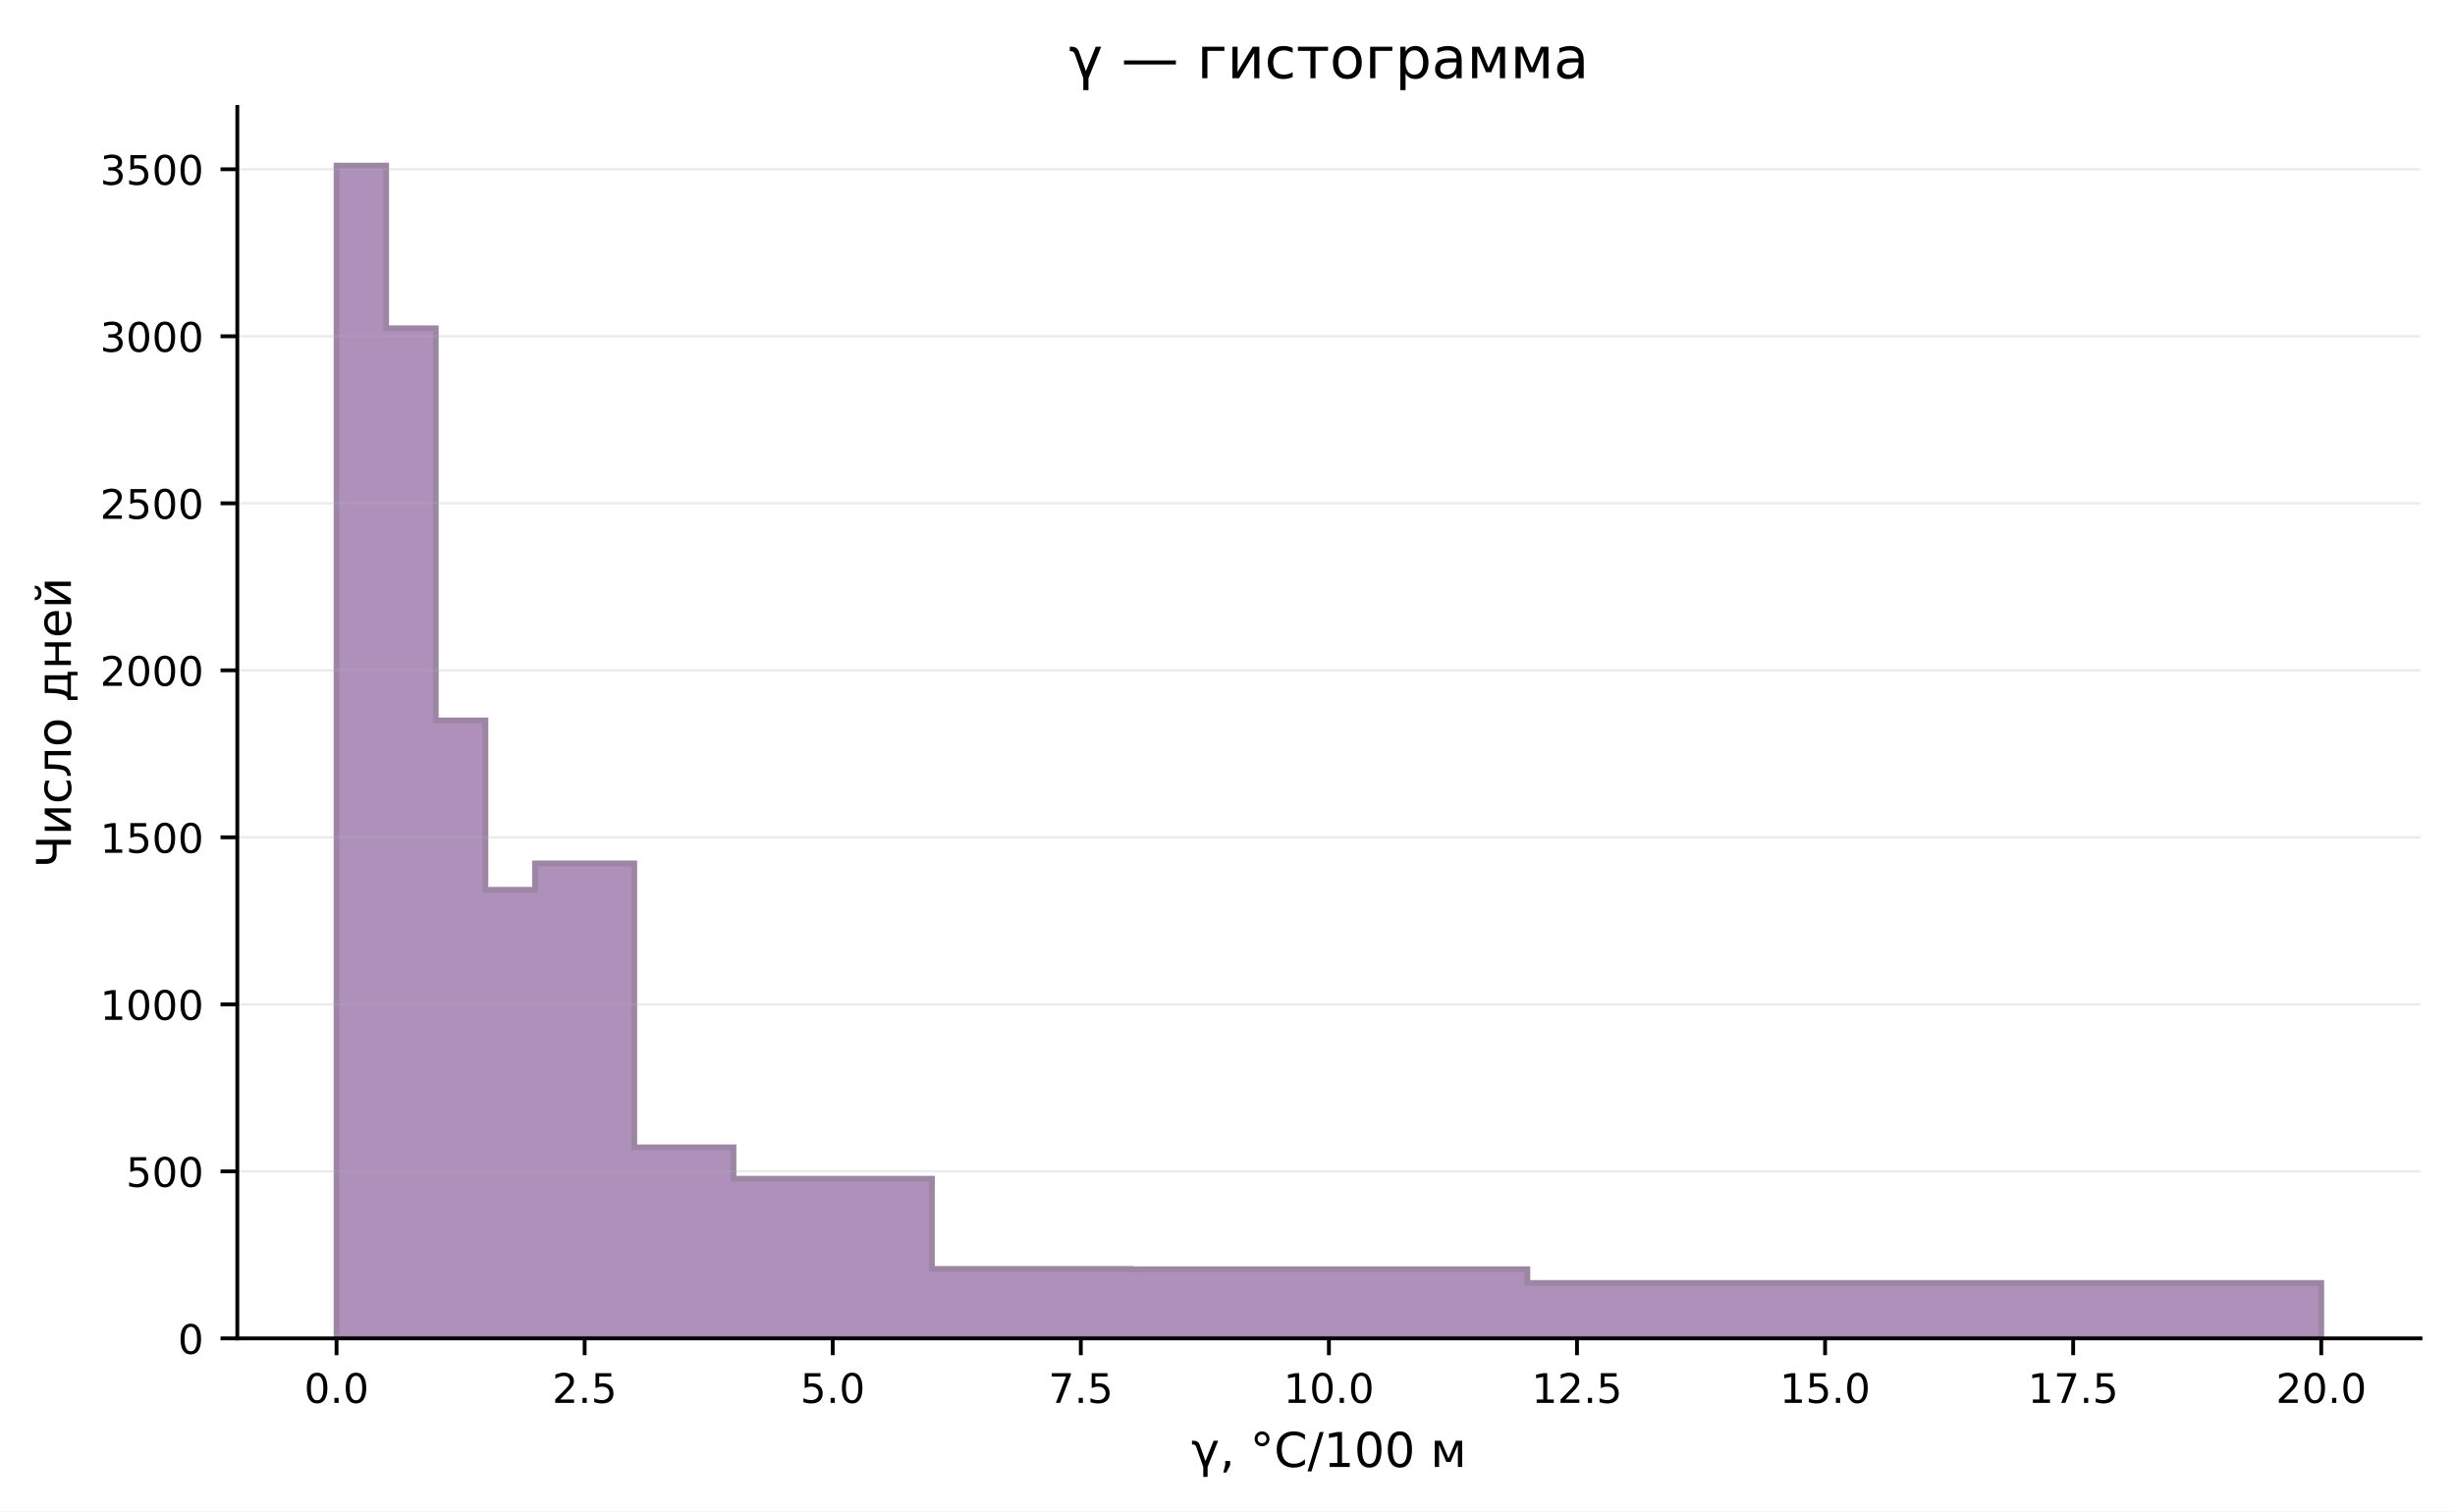
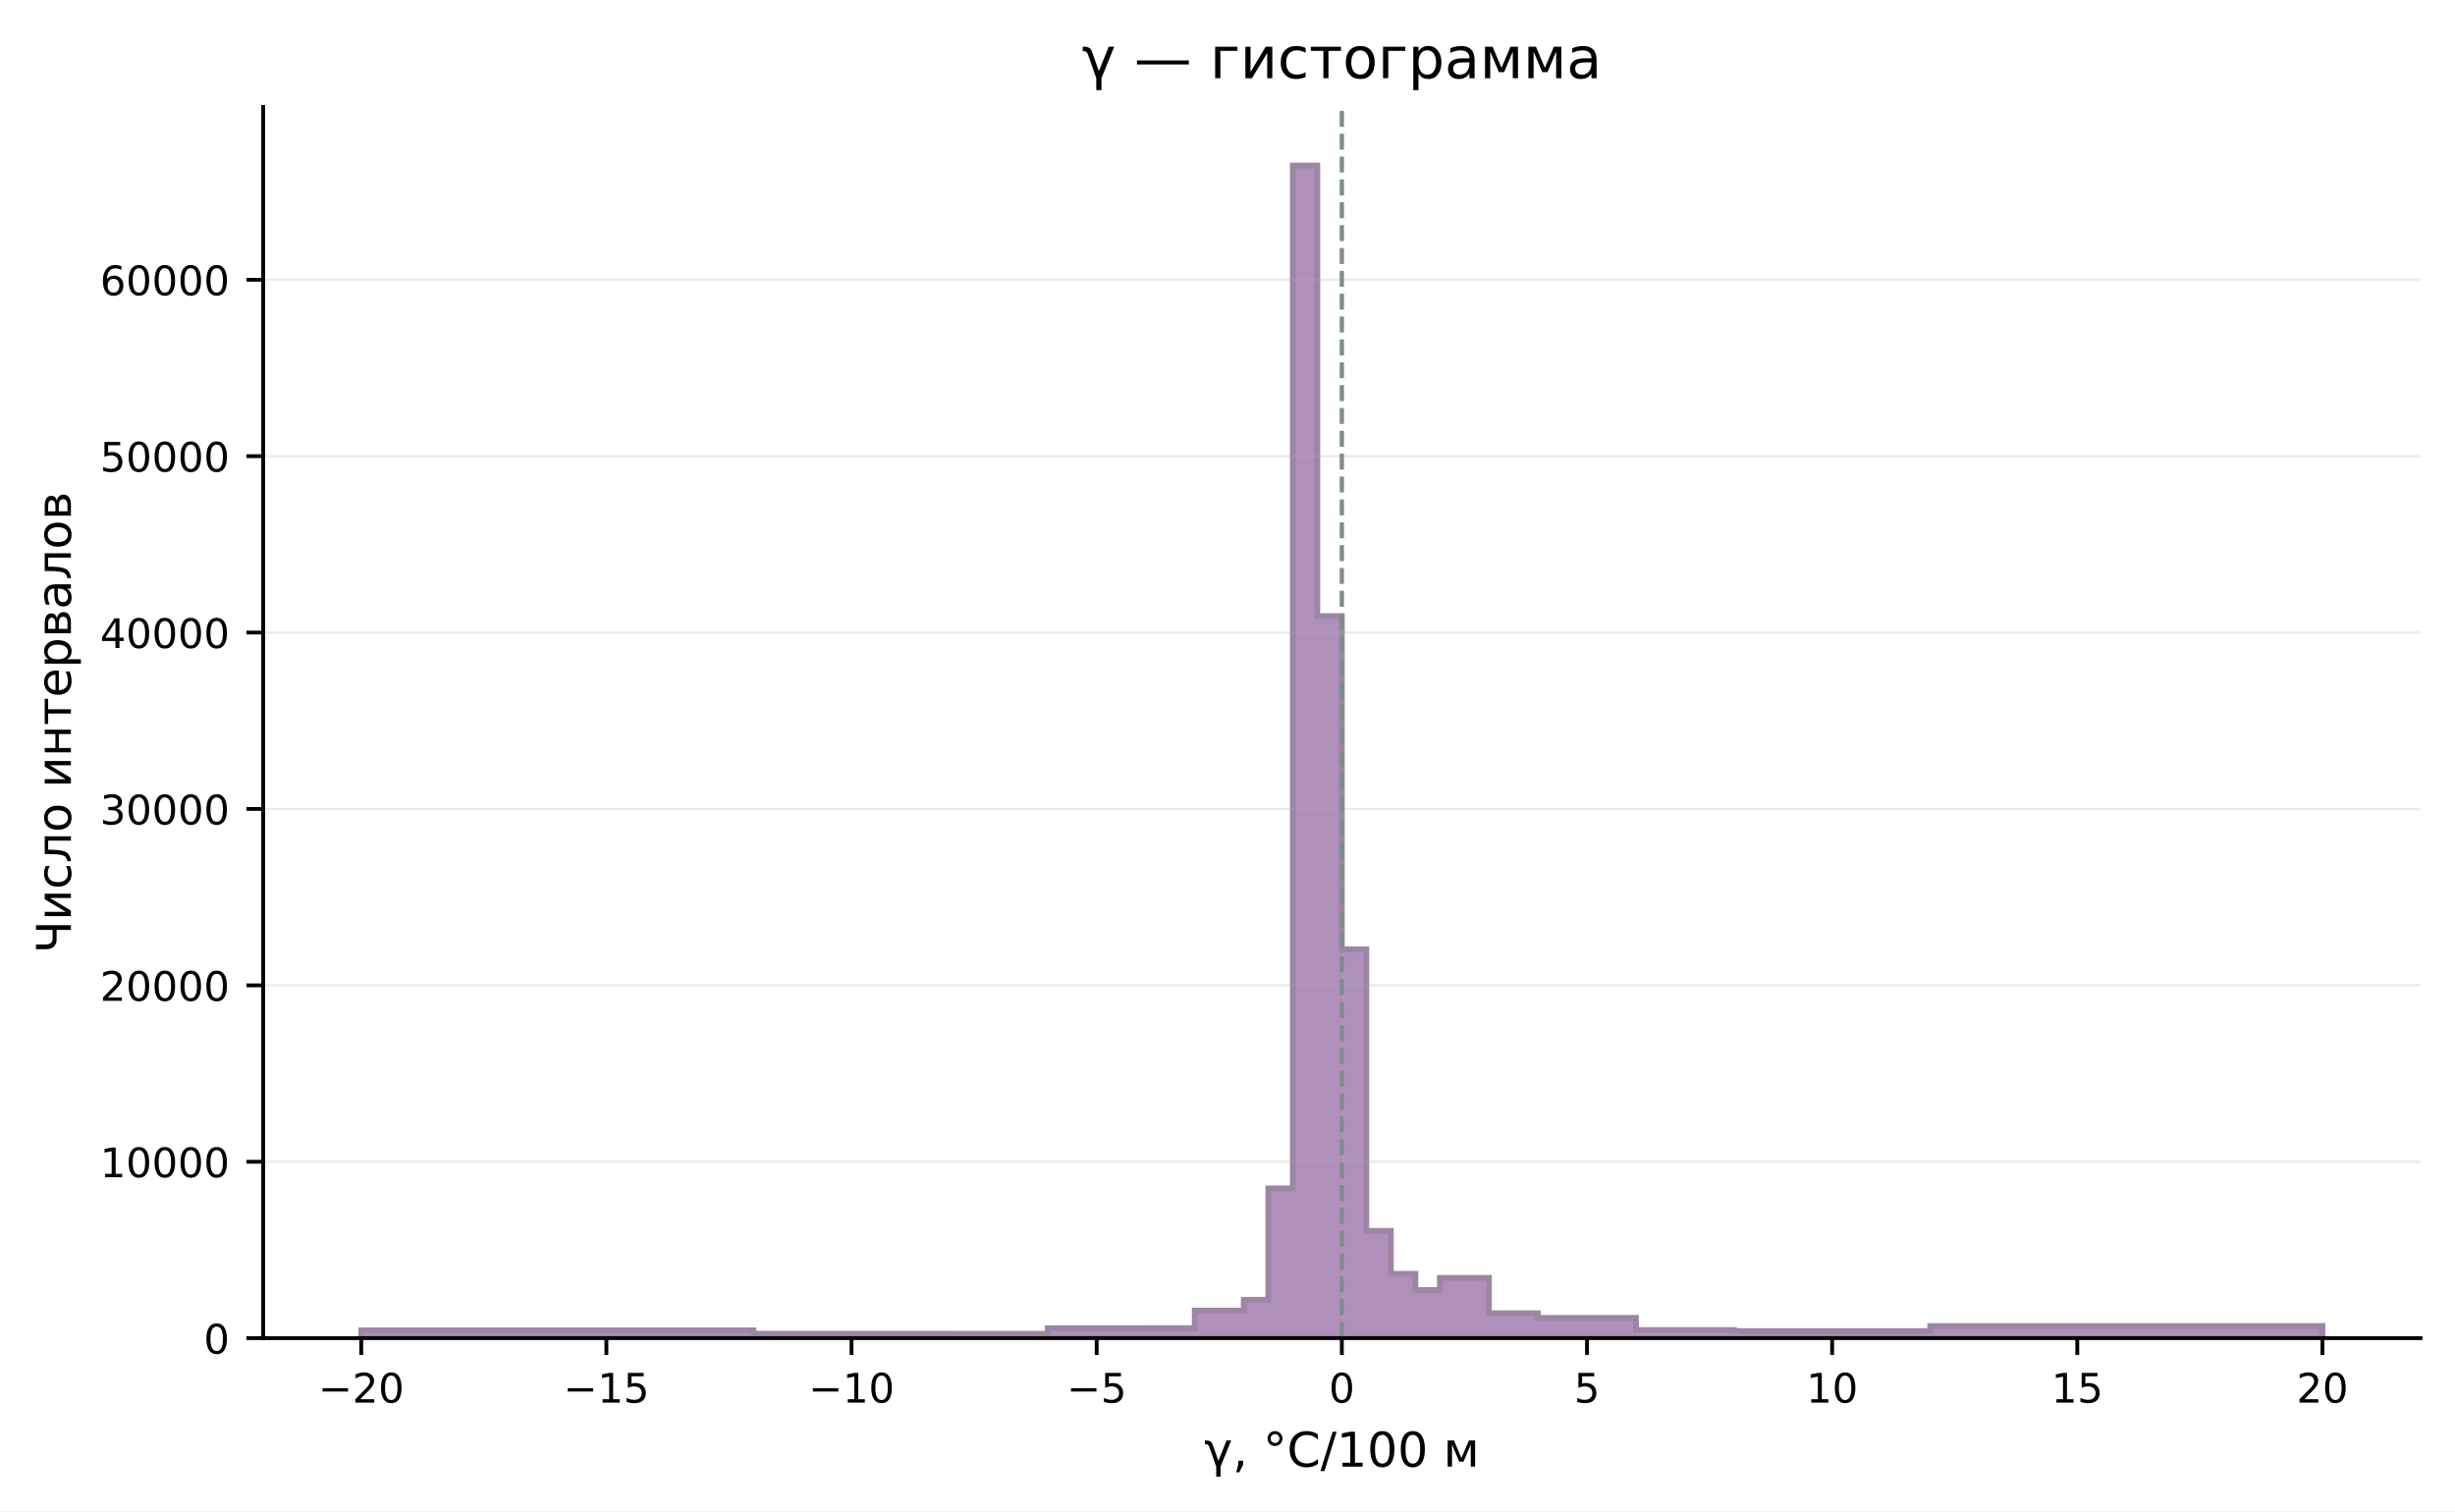
- <svg xmlns="http://www.w3.org/2000/svg" xmlns:xlink="http://www.w3.org/1999/xlink" width="512.181pt" height="315.383pt" viewBox="0 0 512.181 315.383" version="1.1">
+ <svg xmlns="http://www.w3.org/2000/svg" xmlns:xlink="http://www.w3.org/1999/xlink" width="512.279pt" height="315.383pt" viewBox="0 0 512.279 315.383" version="1.1">
  <defs>
    <style type="text/css">*{stroke-linejoin: round; stroke-linecap: butt}</style>
  </defs>
  <g id="figure_1">
    <g id="patch_1">
-       <path d="M 0 315.383  L 512.181 315.383  L 512.181 0  L 0 0  z " style="fill: #ffffff" />
+       <path d="M 0 315.383  L 512.279 315.383  L 512.279 0  L 0 0  z " style="fill: #ffffff" />
    </g>
    <g id="axes_1">
      <g id="patch_2">
-         <path d="M 49.511 279.278  L 504.981 279.278  L 504.981 22.318  L 49.511 22.318  z " style="fill: #ffffff" />
+         <path d="M 54.919 279.278  L 505.079 279.278  L 505.079 22.318  L 54.919 22.318  z " style="fill: #ffffff" />
      </g>
      <g id="patch_3">
-         <path d="M 70.214 279.278  L 70.214 34.554  L 80.565 34.554  L 80.565 68.499  L 90.917 68.499  L 90.917 150.329  L 101.269 150.329  L 101.269 185.668  L 111.62 185.668  L 111.62 180.162  L 132.323 180.162  L 132.323 239.409  L 153.027 239.409  L 153.027 245.961  L 194.433 245.961  L 194.433 264.78  L 235.839 264.78  L 235.839 264.85  L 318.652 264.85  L 318.652 267.708  L 484.277 267.708  L 484.277 279.278  L 318.652 279.278  L 318.652 279.278  L 235.839 279.278  L 235.839 279.278  L 194.433 279.278  L 194.433 279.278  L 153.027 279.278  L 153.027 279.278  L 132.323 279.278  L 132.323 279.278  L 111.62 279.278  L 111.62 279.278  L 101.269 279.278  L 101.269 279.278  L 90.917 279.278  L 90.917 279.278  L 80.565 279.278  L 80.565 279.278  z " clip-path="url(#p54f06d916e)" style="fill: #6c3483; opacity: 0.55; stroke: #4a235a; stroke-width: 1.2; stroke-linejoin: miter" />
+         <path d="M 75.381 279.278  L 75.381 277.651  L 157.228 277.651  L 157.228 278.347  L 198.151 278.347  L 198.151 278.369  L 218.613 278.369  L 218.613 277.209  L 239.075 277.209  L 239.075 277.187  L 249.306 277.187  L 249.306 273.516  L 259.537 273.516  L 259.537 271.271  L 264.652 271.271  L 264.652 248.029  L 269.768 248.029  L 269.768 34.554  L 274.883 34.554  L 274.883 128.581  L 279.999 128.581  L 279.999 198.111  L 285.114 198.111  L 285.114 256.898  L 290.23 256.898  L 290.23 265.855  L 295.345 265.855  L 295.345 269.242  L 300.461 269.242  L 300.461 266.698  L 310.691 266.698  L 310.691 274.076  L 320.922 274.076  L 320.922 275.055  L 341.384 275.055  L 341.384 277.581  L 361.846 277.581  L 361.846 277.806  L 402.77 277.806  L 402.77 276.749  L 484.617 276.749  L 484.617 279.278  L 402.77 279.278  L 402.77 279.278  L 361.846 279.278  L 361.846 279.278  L 341.384 279.278  L 341.384 279.278  L 320.922 279.278  L 320.922 279.278  L 310.691 279.278  L 310.691 279.278  L 300.461 279.278  L 300.461 279.278  L 295.345 279.278  L 295.345 279.278  L 290.23 279.278  L 290.23 279.278  L 285.114 279.278  L 285.114 279.278  L 279.999 279.278  L 279.999 279.278  L 274.883 279.278  L 274.883 279.278  L 269.768 279.278  L 269.768 279.278  L 264.652 279.278  L 264.652 279.278  L 259.537 279.278  L 259.537 279.278  L 249.306 279.278  L 249.306 279.278  L 239.075 279.278  L 239.075 279.278  L 218.613 279.278  L 218.613 279.278  L 198.151 279.278  L 198.151 279.278  L 157.228 279.278  L 157.228 279.278  z " clip-path="url(#p72836b9c0c)" style="fill: #6c3483; opacity: 0.55; stroke: #4a235a; stroke-width: 1.2; stroke-linejoin: miter" />
      </g>
      <g id="matplotlib.axis_1">
        <g id="xtick_1">
          <g id="line2d_1">
            <defs>
-               <path id="meb33713c55" d="M 0 0  L 0 3.5  " style="stroke: #000000; stroke-width: 0.8" />
+               <path id="m6c17bd608f" d="M 0 0  L 0 3.5  " style="stroke: #000000; stroke-width: 0.8" />
            </defs>
            <g>
-               <use xlink:href="#meb33713c55" x="70.214" y="279.278" style="stroke: #000000; stroke-width: 0.8" />
+               <use xlink:href="#m6c17bd608f" x="75.381" y="279.278" style="stroke: #000000; stroke-width: 0.8" />
            </g>
          </g>
          <g id="text_1">
-             <g transform="translate(63.45498 292.7368) scale(0.085 -0.085)">
-               <defs>
+             <g transform="translate(66.41108 292.7368) scale(0.085 -0.085)">
+               <defs>
+                 <path id="DejaVuSans-2212" d="M 678 2272  L 4684 2272  L 4684 1741  L 678 1741  L 678 2272  z " transform="scale(0.015625)" />
+                 <path id="DejaVuSans-32" d="M 1228 531  L 3431 531  L 3431 0  L 469 0  L 469 531  Q 828 903 1448 1529  Q 2069 2156 2228 2338  Q 2531 2678 2651 2914  Q 2772 3150 2772 3378  Q 2772 3750 2511 3984  Q 2250 4219 1831 4219  Q 1534 4219 1204 4116  Q 875 4013 500 3803  L 500 4441  Q 881 4594 1212 4672  Q 1544 4750 1819 4750  Q 2544 4750 2975 4387  Q 3406 4025 3406 3419  Q 3406 3131 3298 2873  Q 3191 2616 2906 2266  Q 2828 2175 2409 1742  Q 1991 1309 1228 531  z " transform="scale(0.015625)" />
                <path id="DejaVuSans-30" d="M 2034 4250  Q 1547 4250 1301 3770  Q 1056 3291 1056 2328  Q 1056 1369 1301 889  Q 1547 409 2034 409  Q 2525 409 2770 889  Q 3016 1369 3016 2328  Q 3016 3291 2770 3770  Q 2525 4250 2034 4250  z M 2034 4750  Q 2819 4750 3233 4129  Q 3647 3509 3647 2328  Q 3647 1150 3233 529  Q 2819 -91 2034 -91  Q 1250 -91 836 529  Q 422 1150 422 2328  Q 422 3509 836 4129  Q 1250 4750 2034 4750  z " transform="scale(0.015625)" />
-                 <path id="DejaVuSans-2e" d="M 684 794  L 1344 794  L 1344 0  L 684 0  L 684 794  z " transform="scale(0.015625)" />
-               </defs>
-               <use xlink:href="#DejaVuSans-30" />
-               <use xlink:href="#DejaVuSans-2e" transform="translate(63.62305 0)" />
-               <use xlink:href="#DejaVuSans-30" transform="translate(95.41016 0)" />
+               </defs>
+               <use xlink:href="#DejaVuSans-2212" />
+               <use xlink:href="#DejaVuSans-32" transform="translate(83.78906 0)" />
+               <use xlink:href="#DejaVuSans-30" transform="translate(147.4121 0)" />
            </g>
          </g>
        </g>
        <g id="xtick_2">
          <g id="line2d_2">
            <g>
-               <use xlink:href="#meb33713c55" x="121.972" y="279.278" style="stroke: #000000; stroke-width: 0.8" />
+               <use xlink:href="#m6c17bd608f" x="126.535" y="279.278" style="stroke: #000000; stroke-width: 0.8" />
            </g>
          </g>
          <g id="text_2">
-             <g transform="translate(115.2129 292.7368) scale(0.085 -0.085)">
-               <defs>
-                 <path id="DejaVuSans-32" d="M 1228 531  L 3431 531  L 3431 0  L 469 0  L 469 531  Q 828 903 1448 1529  Q 2069 2156 2228 2338  Q 2531 2678 2651 2914  Q 2772 3150 2772 3378  Q 2772 3750 2511 3984  Q 2250 4219 1831 4219  Q 1534 4219 1204 4116  Q 875 4013 500 3803  L 500 4441  Q 881 4594 1212 4672  Q 1544 4750 1819 4750  Q 2544 4750 2975 4387  Q 3406 4025 3406 3419  Q 3406 3131 3298 2873  Q 3191 2616 2906 2266  Q 2828 2175 2409 1742  Q 1991 1309 1228 531  z " transform="scale(0.015625)" />
+             <g transform="translate(117.5656 292.7368) scale(0.085 -0.085)">
+               <defs>
+                 <path id="DejaVuSans-31" d="M 794 531  L 1825 531  L 1825 4091  L 703 3866  L 703 4441  L 1819 4666  L 2450 4666  L 2450 531  L 3481 531  L 3481 0  L 794 0  L 794 531  z " transform="scale(0.015625)" />
                <path id="DejaVuSans-35" d="M 691 4666  L 3169 4666  L 3169 4134  L 1269 4134  L 1269 2991  Q 1406 3038 1543 3061  Q 1681 3084 1819 3084  Q 2600 3084 3056 2656  Q 3513 2228 3513 1497  Q 3513 744 3044 326  Q 2575 -91 1722 -91  Q 1428 -91 1123 -41  Q 819 9 494 109  L 494 744  Q 775 591 1075 516  Q 1375 441 1709 441  Q 2250 441 2565 725  Q 2881 1009 2881 1497  Q 2881 1984 2565 2268  Q 2250 2553 1709 2553  Q 1456 2553 1204 2497  Q 953 2441 691 2322  L 691 4666  z " transform="scale(0.015625)" />
              </defs>
-               <use xlink:href="#DejaVuSans-32" />
-               <use xlink:href="#DejaVuSans-2e" transform="translate(63.62305 0)" />
-               <use xlink:href="#DejaVuSans-35" transform="translate(95.41016 0)" />
+               <use xlink:href="#DejaVuSans-2212" />
+               <use xlink:href="#DejaVuSans-31" transform="translate(83.78906 0)" />
+               <use xlink:href="#DejaVuSans-35" transform="translate(147.4121 0)" />
            </g>
          </g>
        </g>
        <g id="xtick_3">
          <g id="line2d_3">
            <g>
-               <use xlink:href="#meb33713c55" x="173.73" y="279.278" style="stroke: #000000; stroke-width: 0.8" />
+               <use xlink:href="#m6c17bd608f" x="177.69" y="279.278" style="stroke: #000000; stroke-width: 0.8" />
            </g>
          </g>
          <g id="text_3">
-             <g transform="translate(166.9709 292.7368) scale(0.085 -0.085)">
-               <use xlink:href="#DejaVuSans-35" />
-               <use xlink:href="#DejaVuSans-2e" transform="translate(63.62305 0)" />
-               <use xlink:href="#DejaVuSans-30" transform="translate(95.41016 0)" />
+             <g transform="translate(168.7202 292.7368) scale(0.085 -0.085)">
+               <use xlink:href="#DejaVuSans-2212" />
+               <use xlink:href="#DejaVuSans-31" transform="translate(83.78906 0)" />
+               <use xlink:href="#DejaVuSans-30" transform="translate(147.4121 0)" />
            </g>
          </g>
        </g>
        <g id="xtick_4">
          <g id="line2d_4">
            <g>
-               <use xlink:href="#meb33713c55" x="225.488" y="279.278" style="stroke: #000000; stroke-width: 0.8" />
+               <use xlink:href="#m6c17bd608f" x="228.844" y="279.278" style="stroke: #000000; stroke-width: 0.8" />
            </g>
          </g>
          <g id="text_4">
-             <g transform="translate(218.7288 292.7368) scale(0.085 -0.085)">
-               <defs>
-                 <path id="DejaVuSans-37" d="M 525 4666  L 3525 4666  L 3525 4397  L 1831 0  L 1172 0  L 2766 4134  L 525 4134  L 525 4666  z " transform="scale(0.015625)" />
-               </defs>
-               <use xlink:href="#DejaVuSans-37" />
-               <use xlink:href="#DejaVuSans-2e" transform="translate(63.62305 0)" />
-               <use xlink:href="#DejaVuSans-35" transform="translate(95.41016 0)" />
+             <g transform="translate(222.5788 292.7368) scale(0.085 -0.085)">
+               <use xlink:href="#DejaVuSans-2212" />
+               <use xlink:href="#DejaVuSans-35" transform="translate(83.78906 0)" />
            </g>
          </g>
        </g>
        <g id="xtick_5">
          <g id="line2d_5">
            <g>
-               <use xlink:href="#meb33713c55" x="277.246" y="279.278" style="stroke: #000000; stroke-width: 0.8" />
+               <use xlink:href="#m6c17bd608f" x="279.999" y="279.278" style="stroke: #000000; stroke-width: 0.8" />
            </g>
          </g>
          <g id="text_5">
-             <g transform="translate(267.7827 292.7368) scale(0.085 -0.085)">
-               <defs>
-                 <path id="DejaVuSans-31" d="M 794 531  L 1825 531  L 1825 4091  L 703 3866  L 703 4441  L 1819 4666  L 2450 4666  L 2450 531  L 3481 531  L 3481 0  L 794 0  L 794 531  z " transform="scale(0.015625)" />
-               </defs>
-               <use xlink:href="#DejaVuSans-31" />
-               <use xlink:href="#DejaVuSans-30" transform="translate(63.62305 0)" />
-               <use xlink:href="#DejaVuSans-2e" transform="translate(127.2461 0)" />
-               <use xlink:href="#DejaVuSans-30" transform="translate(159.0332 0)" />
+             <g transform="translate(277.2947 292.7368) scale(0.085 -0.085)">
+               <use xlink:href="#DejaVuSans-30" />
            </g>
          </g>
        </g>
        <g id="xtick_6">
          <g id="line2d_6">
            <g>
-               <use xlink:href="#meb33713c55" x="329.004" y="279.278" style="stroke: #000000; stroke-width: 0.8" />
+               <use xlink:href="#m6c17bd608f" x="331.153" y="279.278" style="stroke: #000000; stroke-width: 0.8" />
            </g>
          </g>
          <g id="text_6">
-             <g transform="translate(319.5407 292.7368) scale(0.085 -0.085)">
-               <use xlink:href="#DejaVuSans-31" />
-               <use xlink:href="#DejaVuSans-32" transform="translate(63.62305 0)" />
-               <use xlink:href="#DejaVuSans-2e" transform="translate(127.2461 0)" />
-               <use xlink:href="#DejaVuSans-35" transform="translate(159.0332 0)" />
+             <g transform="translate(328.4492 292.7368) scale(0.085 -0.085)">
+               <use xlink:href="#DejaVuSans-35" />
            </g>
          </g>
        </g>
        <g id="xtick_7">
          <g id="line2d_7">
            <g>
-               <use xlink:href="#meb33713c55" x="380.762" y="279.278" style="stroke: #000000; stroke-width: 0.8" />
+               <use xlink:href="#m6c17bd608f" x="382.308" y="279.278" style="stroke: #000000; stroke-width: 0.8" />
            </g>
          </g>
          <g id="text_7">
-             <g transform="translate(371.2986 292.7368) scale(0.085 -0.085)">
+             <g transform="translate(376.8997 292.7368) scale(0.085 -0.085)">
+               <use xlink:href="#DejaVuSans-31" />
+               <use xlink:href="#DejaVuSans-30" transform="translate(63.62305 0)" />
+             </g>
+           </g>
+         </g>
+         <g id="xtick_8">
+           <g id="line2d_8">
+             <g>
+               <use xlink:href="#m6c17bd608f" x="433.462" y="279.278" style="stroke: #000000; stroke-width: 0.8" />
+             </g>
+           </g>
+           <g id="text_8">
+             <g transform="translate(428.0543 292.7368) scale(0.085 -0.085)">
              <use xlink:href="#DejaVuSans-31" />
              <use xlink:href="#DejaVuSans-35" transform="translate(63.62305 0)" />
-               <use xlink:href="#DejaVuSans-2e" transform="translate(127.2461 0)" />
-               <use xlink:href="#DejaVuSans-30" transform="translate(159.0332 0)" />
-             </g>
-           </g>
-         </g>
-         <g id="xtick_8">
-           <g id="line2d_8">
-             <g>
-               <use xlink:href="#meb33713c55" x="432.519" y="279.278" style="stroke: #000000; stroke-width: 0.8" />
-             </g>
-           </g>
-           <g id="text_8">
-             <g transform="translate(423.0566 292.7368) scale(0.085 -0.085)">
-               <use xlink:href="#DejaVuSans-31" />
-               <use xlink:href="#DejaVuSans-37" transform="translate(63.62305 0)" />
-               <use xlink:href="#DejaVuSans-2e" transform="translate(127.2461 0)" />
-               <use xlink:href="#DejaVuSans-35" transform="translate(159.0332 0)" />
            </g>
          </g>
        </g>
        <g id="xtick_9">
          <g id="line2d_9">
            <g>
-               <use xlink:href="#meb33713c55" x="484.277" y="279.278" style="stroke: #000000; stroke-width: 0.8" />
+               <use xlink:href="#m6c17bd608f" x="484.617" y="279.278" style="stroke: #000000; stroke-width: 0.8" />
            </g>
          </g>
          <g id="text_9">
-             <g transform="translate(474.8146 292.7368) scale(0.085 -0.085)">
+             <g transform="translate(479.2088 292.7368) scale(0.085 -0.085)">
              <use xlink:href="#DejaVuSans-32" />
              <use xlink:href="#DejaVuSans-30" transform="translate(63.62305 0)" />
-               <use xlink:href="#DejaVuSans-2e" transform="translate(127.2461 0)" />
-               <use xlink:href="#DejaVuSans-30" transform="translate(159.0332 0)" />
            </g>
          </g>
        </g>
        <g id="text_10">
-           <g transform="translate(248.5277 306.103) scale(0.1 -0.1)">
+           <g transform="translate(251.2808 306.103) scale(0.1 -0.1)">
            <defs>
              <path id="DejaVuSans-3b3" d="M 1128 2950  L 1894 788  L 2988 3500  L 3597 3500  L 2181 0  L 2181 -1331  L 1606 -1331  L 1606 0  L 688 2613  Q 550 3006 253 3006  L 100 3006  L 100 3500  L 319 3500  Q 934 3500 1128 2950  z " transform="scale(0.015625)" />
              <path id="DejaVuSans-2c" d="M 750 794  L 1409 794  L 1409 256  L 897 -744  L 494 -744  L 750 256  L 750 794  z " transform="scale(0.015625)" />
              <path id="DejaVuSans-20" transform="scale(0.015625)" />
              <path id="DejaVuSans-b0" d="M 1600 4347  Q 1350 4347 1178 4173  Q 1006 4000 1006 3750  Q 1006 3503 1178 3333  Q 1350 3163 1600 3163  Q 1850 3163 2022 3333  Q 2194 3503 2194 3750  Q 2194 3997 2020 4172  Q 1847 4347 1600 4347  z M 1600 4750  Q 1800 4750 1984 4673  Q 2169 4597 2303 4453  Q 2447 4313 2519 4134  Q 2591 3956 2591 3750  Q 2591 3338 2302 3052  Q 2013 2766 1594 2766  Q 1172 2766 890 3047  Q 609 3328 609 3750  Q 609 4169 896 4459  Q 1184 4750 1600 4750  z " transform="scale(0.015625)" />
              <path id="DejaVuSans-43" d="M 4122 4306  L 4122 3641  Q 3803 3938 3442 4084  Q 3081 4231 2675 4231  Q 1875 4231 1450 3742  Q 1025 3253 1025 2328  Q 1025 1406 1450 917  Q 1875 428 2675 428  Q 3081 428 3442 575  Q 3803 722 4122 1019  L 4122 359  Q 3791 134 3420 21  Q 3050 -91 2638 -91  Q 1578 -91 968 557  Q 359 1206 359 2328  Q 359 3453 968 4101  Q 1578 4750 2638 4750  Q 3056 4750 3426 4639  Q 3797 4528 4122 4306  z " transform="scale(0.015625)" />
              <path id="DejaVuSans-2f" d="M 1625 4666  L 2156 4666  L 531 -594  L 0 -594  L 1625 4666  z " transform="scale(0.015625)" />
              <path id="DejaVuSans-43c" d="M 581 3500  L 1422 3500  L 2416 1156  L 3413 3500  L 4247 3500  L 4247 0  L 3669 0  L 3669 2950  L 2703 672  L 2128 672  L 1159 2950  L 1159 0  L 581 0  L 581 3500  z " transform="scale(0.015625)" />
            </defs>
            <use xlink:href="#DejaVuSans-3b3" />
            <use xlink:href="#DejaVuSans-2c" transform="translate(59.17969 0)" />
            <use xlink:href="#DejaVuSans-20" transform="translate(90.9668 0)" />
            <use xlink:href="#DejaVuSans-b0" transform="translate(122.7539 0)" />
            <use xlink:href="#DejaVuSans-43" transform="translate(172.7539 0)" />
            <use xlink:href="#DejaVuSans-2f" transform="translate(242.5781 0)" />
            <use xlink:href="#DejaVuSans-31" transform="translate(276.2695 0)" />
            <use xlink:href="#DejaVuSans-30" transform="translate(339.8926 0)" />
            <use xlink:href="#DejaVuSans-30" transform="translate(403.5156 0)" />
            <use xlink:href="#DejaVuSans-20" transform="translate(467.1387 0)" />
            <use xlink:href="#DejaVuSans-43c" transform="translate(498.9258 0)" />
          </g>
        </g>
      </g>
      <g id="matplotlib.axis_2">
        <g id="ytick_1">
          <g id="line2d_10">
-             <path d="M 49.511 279.278  L 504.981 279.278  " clip-path="url(#p54f06d916e)" style="fill: none; stroke: #b0b0b0; stroke-opacity: 0.25; stroke-width: 0.5; stroke-linecap: square" />
+             <path d="M 54.919 279.278  L 505.079 279.278  " clip-path="url(#p72836b9c0c)" style="fill: none; stroke: #b0b0b0; stroke-opacity: 0.25; stroke-width: 0.5; stroke-linecap: square" />
          </g>
          <g id="line2d_11">
            <defs>
-               <path id="m0d6a96e33e" d="M 0 0  L -3.5 0  " style="stroke: #000000; stroke-width: 0.8" />
+               <path id="m1c5020342f" d="M 0 0  L -3.5 0  " style="stroke: #000000; stroke-width: 0.8" />
            </defs>
            <g>
-               <use xlink:href="#m0d6a96e33e" x="49.511" y="279.278" style="stroke: #000000; stroke-width: 0.8" />
+               <use xlink:href="#m1c5020342f" x="54.919" y="279.278" style="stroke: #000000; stroke-width: 0.8" />
            </g>
          </g>
          <g id="text_11">
-             <g transform="translate(37.1025 282.5075) scale(0.085 -0.085)">
+             <g transform="translate(42.51062 282.5075) scale(0.085 -0.085)">
              <use xlink:href="#DejaVuSans-30" />
            </g>
          </g>
        </g>
        <g id="ytick_2">
          <g id="line2d_12">
-             <path d="M 49.511 244.427  L 504.981 244.427  " clip-path="url(#p54f06d916e)" style="fill: none; stroke: #b0b0b0; stroke-opacity: 0.25; stroke-width: 0.5; stroke-linecap: square" />
+             <path d="M 54.919 242.463  L 505.079 242.463  " clip-path="url(#p72836b9c0c)" style="fill: none; stroke: #b0b0b0; stroke-opacity: 0.25; stroke-width: 0.5; stroke-linecap: square" />
          </g>
          <g id="line2d_13">
            <g>
-               <use xlink:href="#m0d6a96e33e" x="49.511" y="244.427" style="stroke: #000000; stroke-width: 0.8" />
+               <use xlink:href="#m1c5020342f" x="54.919" y="242.463" style="stroke: #000000; stroke-width: 0.8" />
            </g>
          </g>
          <g id="text_12">
-             <g transform="translate(26.28625 247.6564) scale(0.085 -0.085)">
-               <use xlink:href="#DejaVuSans-35" />
-               <use xlink:href="#DejaVuSans-30" transform="translate(63.62305 0)" />
-               <use xlink:href="#DejaVuSans-30" transform="translate(127.2461 0)" />
+             <g transform="translate(20.87813 245.6919) scale(0.085 -0.085)">
+               <use xlink:href="#DejaVuSans-31" />
+               <use xlink:href="#DejaVuSans-30" transform="translate(63.62305 0)" />
+               <use xlink:href="#DejaVuSans-30" transform="translate(127.2461 0)" />
+               <use xlink:href="#DejaVuSans-30" transform="translate(190.8691 0)" />
+               <use xlink:href="#DejaVuSans-30" transform="translate(254.4922 0)" />
            </g>
          </g>
        </g>
        <g id="ytick_3">
          <g id="line2d_14">
-             <path d="M 49.511 209.576  L 504.981 209.576  " clip-path="url(#p54f06d916e)" style="fill: none; stroke: #b0b0b0; stroke-opacity: 0.25; stroke-width: 0.5; stroke-linecap: square" />
+             <path d="M 54.919 205.647  L 505.079 205.647  " clip-path="url(#p72836b9c0c)" style="fill: none; stroke: #b0b0b0; stroke-opacity: 0.25; stroke-width: 0.5; stroke-linecap: square" />
          </g>
          <g id="line2d_15">
            <g>
-               <use xlink:href="#m0d6a96e33e" x="49.511" y="209.576" style="stroke: #000000; stroke-width: 0.8" />
+               <use xlink:href="#m1c5020342f" x="54.919" y="205.647" style="stroke: #000000; stroke-width: 0.8" />
            </g>
          </g>
          <g id="text_13">
-             <g transform="translate(20.87813 212.8054) scale(0.085 -0.085)">
-               <use xlink:href="#DejaVuSans-31" />
-               <use xlink:href="#DejaVuSans-30" transform="translate(63.62305 0)" />
-               <use xlink:href="#DejaVuSans-30" transform="translate(127.2461 0)" />
-               <use xlink:href="#DejaVuSans-30" transform="translate(190.8691 0)" />
+             <g transform="translate(20.87813 208.8764) scale(0.085 -0.085)">
+               <use xlink:href="#DejaVuSans-32" />
+               <use xlink:href="#DejaVuSans-30" transform="translate(63.62305 0)" />
+               <use xlink:href="#DejaVuSans-30" transform="translate(127.2461 0)" />
+               <use xlink:href="#DejaVuSans-30" transform="translate(190.8691 0)" />
+               <use xlink:href="#DejaVuSans-30" transform="translate(254.4922 0)" />
            </g>
          </g>
        </g>
        <g id="ytick_4">
          <g id="line2d_16">
-             <path d="M 49.511 174.725  L 504.981 174.725  " clip-path="url(#p54f06d916e)" style="fill: none; stroke: #b0b0b0; stroke-opacity: 0.25; stroke-width: 0.5; stroke-linecap: square" />
+             <path d="M 54.919 168.832  L 505.079 168.832  " clip-path="url(#p72836b9c0c)" style="fill: none; stroke: #b0b0b0; stroke-opacity: 0.25; stroke-width: 0.5; stroke-linecap: square" />
          </g>
          <g id="line2d_17">
            <g>
-               <use xlink:href="#m0d6a96e33e" x="49.511" y="174.725" style="stroke: #000000; stroke-width: 0.8" />
+               <use xlink:href="#m1c5020342f" x="54.919" y="168.832" style="stroke: #000000; stroke-width: 0.8" />
            </g>
          </g>
          <g id="text_14">
-             <g transform="translate(20.87813 177.9544) scale(0.085 -0.085)">
-               <use xlink:href="#DejaVuSans-31" />
-               <use xlink:href="#DejaVuSans-35" transform="translate(63.62305 0)" />
-               <use xlink:href="#DejaVuSans-30" transform="translate(127.2461 0)" />
-               <use xlink:href="#DejaVuSans-30" transform="translate(190.8691 0)" />
+             <g transform="translate(20.87813 172.0609) scale(0.085 -0.085)">
+               <defs>
+                 <path id="DejaVuSans-33" d="M 2597 2516  Q 3050 2419 3304 2112  Q 3559 1806 3559 1356  Q 3559 666 3084 287  Q 2609 -91 1734 -91  Q 1441 -91 1130 -33  Q 819 25 488 141  L 488 750  Q 750 597 1062 519  Q 1375 441 1716 441  Q 2309 441 2620 675  Q 2931 909 2931 1356  Q 2931 1769 2642 2001  Q 2353 2234 1838 2234  L 1294 2234  L 1294 2753  L 1863 2753  Q 2328 2753 2575 2939  Q 2822 3125 2822 3475  Q 2822 3834 2567 4026  Q 2313 4219 1838 4219  Q 1578 4219 1281 4162  Q 984 4106 628 3988  L 628 4550  Q 988 4650 1302 4700  Q 1616 4750 1894 4750  Q 2613 4750 3031 4423  Q 3450 4097 3450 3541  Q 3450 3153 3228 2886  Q 3006 2619 2597 2516  z " transform="scale(0.015625)" />
+               </defs>
+               <use xlink:href="#DejaVuSans-33" />
+               <use xlink:href="#DejaVuSans-30" transform="translate(63.62305 0)" />
+               <use xlink:href="#DejaVuSans-30" transform="translate(127.2461 0)" />
+               <use xlink:href="#DejaVuSans-30" transform="translate(190.8691 0)" />
+               <use xlink:href="#DejaVuSans-30" transform="translate(254.4922 0)" />
            </g>
          </g>
        </g>
        <g id="ytick_5">
          <g id="line2d_18">
-             <path d="M 49.511 139.874  L 504.981 139.874  " clip-path="url(#p54f06d916e)" style="fill: none; stroke: #b0b0b0; stroke-opacity: 0.25; stroke-width: 0.5; stroke-linecap: square" />
+             <path d="M 54.919 132.016  L 505.079 132.016  " clip-path="url(#p72836b9c0c)" style="fill: none; stroke: #b0b0b0; stroke-opacity: 0.25; stroke-width: 0.5; stroke-linecap: square" />
          </g>
          <g id="line2d_19">
            <g>
-               <use xlink:href="#m0d6a96e33e" x="49.511" y="139.874" style="stroke: #000000; stroke-width: 0.8" />
+               <use xlink:href="#m1c5020342f" x="54.919" y="132.016" style="stroke: #000000; stroke-width: 0.8" />
            </g>
          </g>
          <g id="text_15">
-             <g transform="translate(20.87813 143.1034) scale(0.085 -0.085)">
-               <use xlink:href="#DejaVuSans-32" />
-               <use xlink:href="#DejaVuSans-30" transform="translate(63.62305 0)" />
-               <use xlink:href="#DejaVuSans-30" transform="translate(127.2461 0)" />
-               <use xlink:href="#DejaVuSans-30" transform="translate(190.8691 0)" />
+             <g transform="translate(20.87813 135.2454) scale(0.085 -0.085)">
+               <defs>
+                 <path id="DejaVuSans-34" d="M 2419 4116  L 825 1625  L 2419 1625  L 2419 4116  z M 2253 4666  L 3047 4666  L 3047 1625  L 3713 1625  L 3713 1100  L 3047 1100  L 3047 0  L 2419 0  L 2419 1100  L 313 1100  L 313 1709  L 2253 4666  z " transform="scale(0.015625)" />
+               </defs>
+               <use xlink:href="#DejaVuSans-34" />
+               <use xlink:href="#DejaVuSans-30" transform="translate(63.62305 0)" />
+               <use xlink:href="#DejaVuSans-30" transform="translate(127.2461 0)" />
+               <use xlink:href="#DejaVuSans-30" transform="translate(190.8691 0)" />
+               <use xlink:href="#DejaVuSans-30" transform="translate(254.4922 0)" />
            </g>
          </g>
        </g>
        <g id="ytick_6">
          <g id="line2d_20">
-             <path d="M 49.511 105.023  L 504.981 105.023  " clip-path="url(#p54f06d916e)" style="fill: none; stroke: #b0b0b0; stroke-opacity: 0.25; stroke-width: 0.5; stroke-linecap: square" />
+             <path d="M 54.919 95.201  L 505.079 95.201  " clip-path="url(#p72836b9c0c)" style="fill: none; stroke: #b0b0b0; stroke-opacity: 0.25; stroke-width: 0.5; stroke-linecap: square" />
          </g>
          <g id="line2d_21">
            <g>
-               <use xlink:href="#m0d6a96e33e" x="49.511" y="105.023" style="stroke: #000000; stroke-width: 0.8" />
+               <use xlink:href="#m1c5020342f" x="54.919" y="95.201" style="stroke: #000000; stroke-width: 0.8" />
            </g>
          </g>
          <g id="text_16">
-             <g transform="translate(20.87813 108.2524) scale(0.085 -0.085)">
-               <use xlink:href="#DejaVuSans-32" />
-               <use xlink:href="#DejaVuSans-35" transform="translate(63.62305 0)" />
-               <use xlink:href="#DejaVuSans-30" transform="translate(127.2461 0)" />
-               <use xlink:href="#DejaVuSans-30" transform="translate(190.8691 0)" />
+             <g transform="translate(20.87813 98.42986) scale(0.085 -0.085)">
+               <use xlink:href="#DejaVuSans-35" />
+               <use xlink:href="#DejaVuSans-30" transform="translate(63.62305 0)" />
+               <use xlink:href="#DejaVuSans-30" transform="translate(127.2461 0)" />
+               <use xlink:href="#DejaVuSans-30" transform="translate(190.8691 0)" />
+               <use xlink:href="#DejaVuSans-30" transform="translate(254.4922 0)" />
            </g>
          </g>
        </g>
        <g id="ytick_7">
          <g id="line2d_22">
-             <path d="M 49.511 70.172  L 504.981 70.172  " clip-path="url(#p54f06d916e)" style="fill: none; stroke: #b0b0b0; stroke-opacity: 0.25; stroke-width: 0.5; stroke-linecap: square" />
+             <path d="M 54.919 58.385  L 505.079 58.385  " clip-path="url(#p72836b9c0c)" style="fill: none; stroke: #b0b0b0; stroke-opacity: 0.25; stroke-width: 0.5; stroke-linecap: square" />
          </g>
          <g id="line2d_23">
            <g>
-               <use xlink:href="#m0d6a96e33e" x="49.511" y="70.172" style="stroke: #000000; stroke-width: 0.8" />
+               <use xlink:href="#m1c5020342f" x="54.919" y="58.385" style="stroke: #000000; stroke-width: 0.8" />
            </g>
          </g>
          <g id="text_17">
-             <g transform="translate(20.87813 73.40139) scale(0.085 -0.085)">
-               <defs>
-                 <path id="DejaVuSans-33" d="M 2597 2516  Q 3050 2419 3304 2112  Q 3559 1806 3559 1356  Q 3559 666 3084 287  Q 2609 -91 1734 -91  Q 1441 -91 1130 -33  Q 819 25 488 141  L 488 750  Q 750 597 1062 519  Q 1375 441 1716 441  Q 2309 441 2620 675  Q 2931 909 2931 1356  Q 2931 1769 2642 2001  Q 2353 2234 1838 2234  L 1294 2234  L 1294 2753  L 1863 2753  Q 2328 2753 2575 2939  Q 2822 3125 2822 3475  Q 2822 3834 2567 4026  Q 2313 4219 1838 4219  Q 1578 4219 1281 4162  Q 984 4106 628 3988  L 628 4550  Q 988 4650 1302 4700  Q 1616 4750 1894 4750  Q 2613 4750 3031 4423  Q 3450 4097 3450 3541  Q 3450 3153 3228 2886  Q 3006 2619 2597 2516  z " transform="scale(0.015625)" />
-               </defs>
-               <use xlink:href="#DejaVuSans-33" />
-               <use xlink:href="#DejaVuSans-30" transform="translate(63.62305 0)" />
-               <use xlink:href="#DejaVuSans-30" transform="translate(127.2461 0)" />
-               <use xlink:href="#DejaVuSans-30" transform="translate(190.8691 0)" />
-             </g>
-           </g>
-         </g>
-         <g id="ytick_8">
-           <g id="line2d_24">
-             <path d="M 49.511 35.321  L 504.981 35.321  " clip-path="url(#p54f06d916e)" style="fill: none; stroke: #b0b0b0; stroke-opacity: 0.25; stroke-width: 0.5; stroke-linecap: square" />
-           </g>
-           <g id="line2d_25">
-             <g>
-               <use xlink:href="#m0d6a96e33e" x="49.511" y="35.321" style="stroke: #000000; stroke-width: 0.8" />
-             </g>
-           </g>
-           <g id="text_18">
-             <g transform="translate(20.87813 38.55037) scale(0.085 -0.085)">
-               <use xlink:href="#DejaVuSans-33" />
-               <use xlink:href="#DejaVuSans-35" transform="translate(63.62305 0)" />
-               <use xlink:href="#DejaVuSans-30" transform="translate(127.2461 0)" />
-               <use xlink:href="#DejaVuSans-30" transform="translate(190.8691 0)" />
-             </g>
-           </g>
-         </g>
-         <g id="text_19">
-           <g transform="translate(14.79844 181.1208) rotate(-90) scale(0.1 -0.1)">
+             <g transform="translate(20.87813 61.61434) scale(0.085 -0.085)">
+               <defs>
+                 <path id="DejaVuSans-36" d="M 2113 2584  Q 1688 2584 1439 2293  Q 1191 2003 1191 1497  Q 1191 994 1439 701  Q 1688 409 2113 409  Q 2538 409 2786 701  Q 3034 994 3034 1497  Q 3034 2003 2786 2293  Q 2538 2584 2113 2584  z M 3366 4563  L 3366 3988  Q 3128 4100 2886 4159  Q 2644 4219 2406 4219  Q 1781 4219 1451 3797  Q 1122 3375 1075 2522  Q 1259 2794 1537 2939  Q 1816 3084 2150 3084  Q 2853 3084 3261 2657  Q 3669 2231 3669 1497  Q 3669 778 3244 343  Q 2819 -91 2113 -91  Q 1303 -91 875 529  Q 447 1150 447 2328  Q 447 3434 972 4092  Q 1497 4750 2381 4750  Q 2619 4750 2861 4703  Q 3103 4656 3366 4563  z " transform="scale(0.015625)" />
+               </defs>
+               <use xlink:href="#DejaVuSans-36" />
+               <use xlink:href="#DejaVuSans-30" transform="translate(63.62305 0)" />
+               <use xlink:href="#DejaVuSans-30" transform="translate(127.2461 0)" />
+               <use xlink:href="#DejaVuSans-30" transform="translate(190.8691 0)" />
+               <use xlink:href="#DejaVuSans-30" transform="translate(254.4922 0)" />
+             </g>
+           </g>
+         </g>
+         <g id="text_18">
+           <g transform="translate(14.79844 198.9638) rotate(-90) scale(0.1 -0.1)">
            <defs>
              <path id="DejaVuSans-427" d="M 3125 0  L 3125 1913  L 1822 1913  Q 1241 1913 894 2277  Q 547 2641 547 3384  L 547 4666  L 1175 4666  L 1175 3434  Q 1175 2938 1369 2691  Q 1563 2444 1950 2444  L 3125 2444  L 3125 4666  L 3759 4666  L 3759 0  L 3125 0  z " transform="scale(0.015625)" />
              <path id="DejaVuSans-438" d="M 3578 3500  L 3578 0  L 3006 0  L 3006 2809  L 1319 0  L 581 0  L 581 3500  L 1153 3500  L 1153 697  L 2838 3500  L 3578 3500  z " transform="scale(0.015625)" />
              <path id="DejaVuSans-441" d="M 3122 3366  L 3122 2828  Q 2878 2963 2633 3030  Q 2388 3097 2138 3097  Q 1578 3097 1268 2742  Q 959 2388 959 1747  Q 959 1106 1268 751  Q 1578 397 2138 397  Q 2388 397 2633 464  Q 2878 531 3122 666  L 3122 134  Q 2881 22 2623 -34  Q 2366 -91 2075 -91  Q 1284 -91 818 406  Q 353 903 353 1747  Q 353 2603 823 3093  Q 1294 3584 2113 3584  Q 2378 3584 2631 3529  Q 2884 3475 3122 3366  z " transform="scale(0.015625)" />
              <path id="DejaVuSans-43b" d="M 238 0  L 238 478  Q 806 566 981 959  Q 1194 1513 1194 2928  L 1194 3500  L 3559 3500  L 3559 0  L 2984 0  L 2984 3041  L 1769 3041  L 1769 2694  Q 1769 1344 1494 738  Q 1200 91 238 0  z " transform="scale(0.015625)" />
              <path id="DejaVuSans-43e" d="M 1959 3097  Q 1497 3097 1228 2736  Q 959 2375 959 1747  Q 959 1119 1226 758  Q 1494 397 1959 397  Q 2419 397 2687 759  Q 2956 1122 2956 1747  Q 2956 2369 2687 2733  Q 2419 3097 1959 3097  z M 1959 3584  Q 2709 3584 3137 3096  Q 3566 2609 3566 1747  Q 3566 888 3137 398  Q 2709 -91 1959 -91  Q 1206 -91 779 398  Q 353 888 353 1747  Q 353 2609 779 3096  Q 1206 3584 1959 3584  z " transform="scale(0.015625)" />
-               <path id="DejaVuSans-434" d="M 1384 459  L 3053 459  L 3053 3041  L 1844 3041  L 1844 2603  Q 1844 1316 1475 628  L 1384 459  z M 550 459  Q 834 584 959 850  Q 1266 1509 1266 2838  L 1266 3500  L 3631 3500  L 3631 459  L 4091 459  L 4091 -884  L 3631 -884  L 3631 0  L 794 0  L 794 -884  L 334 -884  L 334 459  L 550 459  z " transform="scale(0.015625)" />
              <path id="DejaVuSans-43d" d="M 581 3500  L 1159 3500  L 1159 2072  L 3025 2072  L 3025 3500  L 3603 3500  L 3603 0  L 3025 0  L 3025 1613  L 1159 1613  L 1159 0  L 581 0  L 581 3500  z " transform="scale(0.015625)" />
+               <path id="DejaVuSans-442" d="M 188 3500  L 3541 3500  L 3541 3041  L 2147 3041  L 2147 0  L 1581 0  L 1581 3041  L 188 3041  L 188 3500  z " transform="scale(0.015625)" />
              <path id="DejaVuSans-435" d="M 3597 1894  L 3597 1613  L 953 1613  Q 991 1019 1311 708  Q 1631 397 2203 397  Q 2534 397 2845 478  Q 3156 559 3463 722  L 3463 178  Q 3153 47 2828 -22  Q 2503 -91 2169 -91  Q 1331 -91 842 396  Q 353 884 353 1716  Q 353 2575 817 3079  Q 1281 3584 2069 3584  Q 2775 3584 3186 3129  Q 3597 2675 3597 1894  z M 3022 2063  Q 3016 2534 2758 2815  Q 2500 3097 2075 3097  Q 1594 3097 1305 2825  Q 1016 2553 972 2059  L 3022 2063  z " transform="scale(0.015625)" />
-               <path id="DejaVuSans-439" d="M 3578 3500  L 3578 0  L 3006 0  L 3006 2809  L 1319 0  L 581 0  L 581 3500  L 1153 3500  L 1153 697  L 2838 3500  L 3578 3500  z M 1102 4833  L 1471 4833  Q 1505 4599 1656 4481  Q 1808 4364 2080 4364  Q 2349 4364 2499 4480  Q 2649 4596 2689 4833  L 3058 4833  Q 3027 4386 2780 4161  Q 2533 3936 2080 3936  Q 1627 3936 1380 4161  Q 1133 4386 1102 4833  z " transform="scale(0.015625)" />
+               <path id="DejaVuSans-440" d="M 1159 525  L 1159 -1331  L 581 -1331  L 581 3500  L 1159 3500  L 1159 2969  Q 1341 3281 1617 3432  Q 1894 3584 2278 3584  Q 2916 3584 3314 3078  Q 3713 2572 3713 1747  Q 3713 922 3314 415  Q 2916 -91 2278 -91  Q 1894 -91 1617 61  Q 1341 213 1159 525  z M 3116 1747  Q 3116 2381 2855 2742  Q 2594 3103 2138 3103  Q 1681 3103 1420 2742  Q 1159 2381 1159 1747  Q 1159 1113 1420 752  Q 1681 391 2138 391  Q 2594 391 2855 752  Q 3116 1113 3116 1747  z " transform="scale(0.015625)" />
+               <path id="DejaVuSans-432" d="M 1156 1613  L 1156 459  L 1975 459  Q 2369 459 2575 607  Q 2781 756 2781 1038  Q 2781 1319 2575 1466  Q 2369 1613 1975 1613  L 1156 1613  z M 1156 3041  L 1156 2072  L 1913 2072  Q 2238 2072 2444 2201  Q 2650 2331 2650 2563  Q 2650 2794 2444 2917  Q 2238 3041 1913 3041  L 1156 3041  z M 581 3500  L 1950 3500  Q 2566 3500 2897 3275  Q 3228 3050 3228 2634  Q 3228 2313 3059 2123  Q 2891 1934 2559 1888  Q 2956 1813 3175 1575  Q 3394 1338 3394 981  Q 3394 513 3033 256  Q 2672 0 2003 0  L 581 0  L 581 3500  z " transform="scale(0.015625)" />
+               <path id="DejaVuSans-430" d="M 2194 1759  Q 1497 1759 1228 1600  Q 959 1441 959 1056  Q 959 750 1161 570  Q 1363 391 1709 391  Q 2188 391 2477 730  Q 2766 1069 2766 1631  L 2766 1759  L 2194 1759  z M 3341 1997  L 3341 0  L 2766 0  L 2766 531  Q 2569 213 2275 61  Q 1981 -91 1556 -91  Q 1019 -91 701 211  Q 384 513 384 1019  Q 384 1609 779 1909  Q 1175 2209 1959 2209  L 2766 2209  L 2766 2266  Q 2766 2663 2505 2880  Q 2244 3097 1772 3097  Q 1472 3097 1187 3025  Q 903 2953 641 2809  L 641 3341  Q 956 3463 1253 3523  Q 1550 3584 1831 3584  Q 2591 3584 2966 3190  Q 3341 2797 3341 1997  z " transform="scale(0.015625)" />
            </defs>
            <use xlink:href="#DejaVuSans-427" />
            <use xlink:href="#DejaVuSans-438" transform="translate(68.55469 0)" />
            <use xlink:href="#DejaVuSans-441" transform="translate(133.5449 0)" />
            <use xlink:href="#DejaVuSans-43b" transform="translate(188.5254 0)" />
            <use xlink:href="#DejaVuSans-43e" transform="translate(252.4414 0)" />
            <use xlink:href="#DejaVuSans-20" transform="translate(313.623 0)" />
-             <use xlink:href="#DejaVuSans-434" transform="translate(345.4102 0)" />
-             <use xlink:href="#DejaVuSans-43d" transform="translate(414.5508 0)" />
-             <use xlink:href="#DejaVuSans-435" transform="translate(479.9316 0)" />
-             <use xlink:href="#DejaVuSans-439" transform="translate(541.4551 0)" />
-           </g>
-         </g>
+             <use xlink:href="#DejaVuSans-438" transform="translate(345.4102 0)" />
+             <use xlink:href="#DejaVuSans-43d" transform="translate(410.4004 0)" />
+             <use xlink:href="#DejaVuSans-442" transform="translate(475.7812 0)" />
+             <use xlink:href="#DejaVuSans-435" transform="translate(534.0332 0)" />
+             <use xlink:href="#DejaVuSans-440" transform="translate(595.5566 0)" />
+             <use xlink:href="#DejaVuSans-432" transform="translate(659.0332 0)" />
+             <use xlink:href="#DejaVuSans-430" transform="translate(717.9688 0)" />
+             <use xlink:href="#DejaVuSans-43b" transform="translate(779.248 0)" />
+             <use xlink:href="#DejaVuSans-43e" transform="translate(843.1641 0)" />
+             <use xlink:href="#DejaVuSans-432" transform="translate(904.3457 0)" />
+           </g>
+         </g>
+       </g>
+       <g id="line2d_24">
+         <path d="M 279.999 279.278  L 279.999 22.318  " clip-path="url(#p72836b9c0c)" style="fill: none; stroke-dasharray: 3.33,1.44; stroke-dashoffset: 0; stroke: #7f8c8d; stroke-width: 0.9" />
      </g>
      <g id="patch_4">
-         <path d="M 49.511 279.278  L 49.511 22.318  " style="fill: none; stroke: #000000; stroke-width: 0.8; stroke-linejoin: miter; stroke-linecap: square" />
+         <path d="M 54.919 279.278  L 54.919 22.318  " style="fill: none; stroke: #000000; stroke-width: 0.8; stroke-linejoin: miter; stroke-linecap: square" />
      </g>
      <g id="patch_5">
-         <path d="M 49.511 279.278  L 504.981 279.278  " style="fill: none; stroke: #000000; stroke-width: 0.8; stroke-linejoin: miter; stroke-linecap: square" />
-       </g>
-       <g id="text_20">
-         <g transform="translate(222.9953 16.31812) scale(0.12 -0.12)">
+         <path d="M 54.919 279.278  L 505.079 279.278  " style="fill: none; stroke: #000000; stroke-width: 0.8; stroke-linejoin: miter; stroke-linecap: square" />
+       </g>
+       <g id="text_19">
+         <g transform="translate(225.7484 16.31812) scale(0.12 -0.12)">
          <defs>
            <path id="DejaVuSans-2014" d="M 313 1978  L 6088 1978  L 6088 1528  L 313 1528  L 313 1978  z " transform="scale(0.015625)" />
            <path id="DejaVuSans-433" d="M 581 0  L 581 3500  L 3050 3500  L 3050 3041  L 1159 3041  L 1159 0  L 581 0  z " transform="scale(0.015625)" />
-             <path id="DejaVuSans-442" d="M 188 3500  L 3541 3500  L 3541 3041  L 2147 3041  L 2147 0  L 1581 0  L 1581 3041  L 188 3041  L 188 3500  z " transform="scale(0.015625)" />
-             <path id="DejaVuSans-440" d="M 1159 525  L 1159 -1331  L 581 -1331  L 581 3500  L 1159 3500  L 1159 2969  Q 1341 3281 1617 3432  Q 1894 3584 2278 3584  Q 2916 3584 3314 3078  Q 3713 2572 3713 1747  Q 3713 922 3314 415  Q 2916 -91 2278 -91  Q 1894 -91 1617 61  Q 1341 213 1159 525  z M 3116 1747  Q 3116 2381 2855 2742  Q 2594 3103 2138 3103  Q 1681 3103 1420 2742  Q 1159 2381 1159 1747  Q 1159 1113 1420 752  Q 1681 391 2138 391  Q 2594 391 2855 752  Q 3116 1113 3116 1747  z " transform="scale(0.015625)" />
-             <path id="DejaVuSans-430" d="M 2194 1759  Q 1497 1759 1228 1600  Q 959 1441 959 1056  Q 959 750 1161 570  Q 1363 391 1709 391  Q 2188 391 2477 730  Q 2766 1069 2766 1631  L 2766 1759  L 2194 1759  z M 3341 1997  L 3341 0  L 2766 0  L 2766 531  Q 2569 213 2275 61  Q 1981 -91 1556 -91  Q 1019 -91 701 211  Q 384 513 384 1019  Q 384 1609 779 1909  Q 1175 2209 1959 2209  L 2766 2209  L 2766 2266  Q 2766 2663 2505 2880  Q 2244 3097 1772 3097  Q 1472 3097 1187 3025  Q 903 2953 641 2809  L 641 3341  Q 956 3463 1253 3523  Q 1550 3584 1831 3584  Q 2591 3584 2966 3190  Q 3341 2797 3341 1997  z " transform="scale(0.015625)" />
          </defs>
          <use xlink:href="#DejaVuSans-3b3" />
          <use xlink:href="#DejaVuSans-20" transform="translate(59.17969 0)" />
          <use xlink:href="#DejaVuSans-2014" transform="translate(90.9668 0)" />
          <use xlink:href="#DejaVuSans-20" transform="translate(190.9668 0)" />
          <use xlink:href="#DejaVuSans-433" transform="translate(222.7539 0)" />
          <use xlink:href="#DejaVuSans-438" transform="translate(275.293 0)" />
          <use xlink:href="#DejaVuSans-441" transform="translate(340.2832 0)" />
          <use xlink:href="#DejaVuSans-442" transform="translate(395.2637 0)" />
          <use xlink:href="#DejaVuSans-43e" transform="translate(453.5156 0)" />
          <use xlink:href="#DejaVuSans-433" transform="translate(514.6973 0)" />
          <use xlink:href="#DejaVuSans-440" transform="translate(567.2363 0)" />
          <use xlink:href="#DejaVuSans-430" transform="translate(630.7129 0)" />
          <use xlink:href="#DejaVuSans-43c" transform="translate(691.9922 0)" />
          <use xlink:href="#DejaVuSans-43c" transform="translate(767.4316 0)" />
          <use xlink:href="#DejaVuSans-430" transform="translate(842.8711 0)" />
        </g>
      </g>
    </g>
  </g>
  <defs>
-     <clipPath id="p54f06d916e">
-       <rect x="49.511" y="22.318" width="455.47" height="256.96" />
+     <clipPath id="p72836b9c0c">
+       <rect x="54.919" y="22.318" width="450.16" height="256.96" />
    </clipPath>
  </defs>
</svg>
